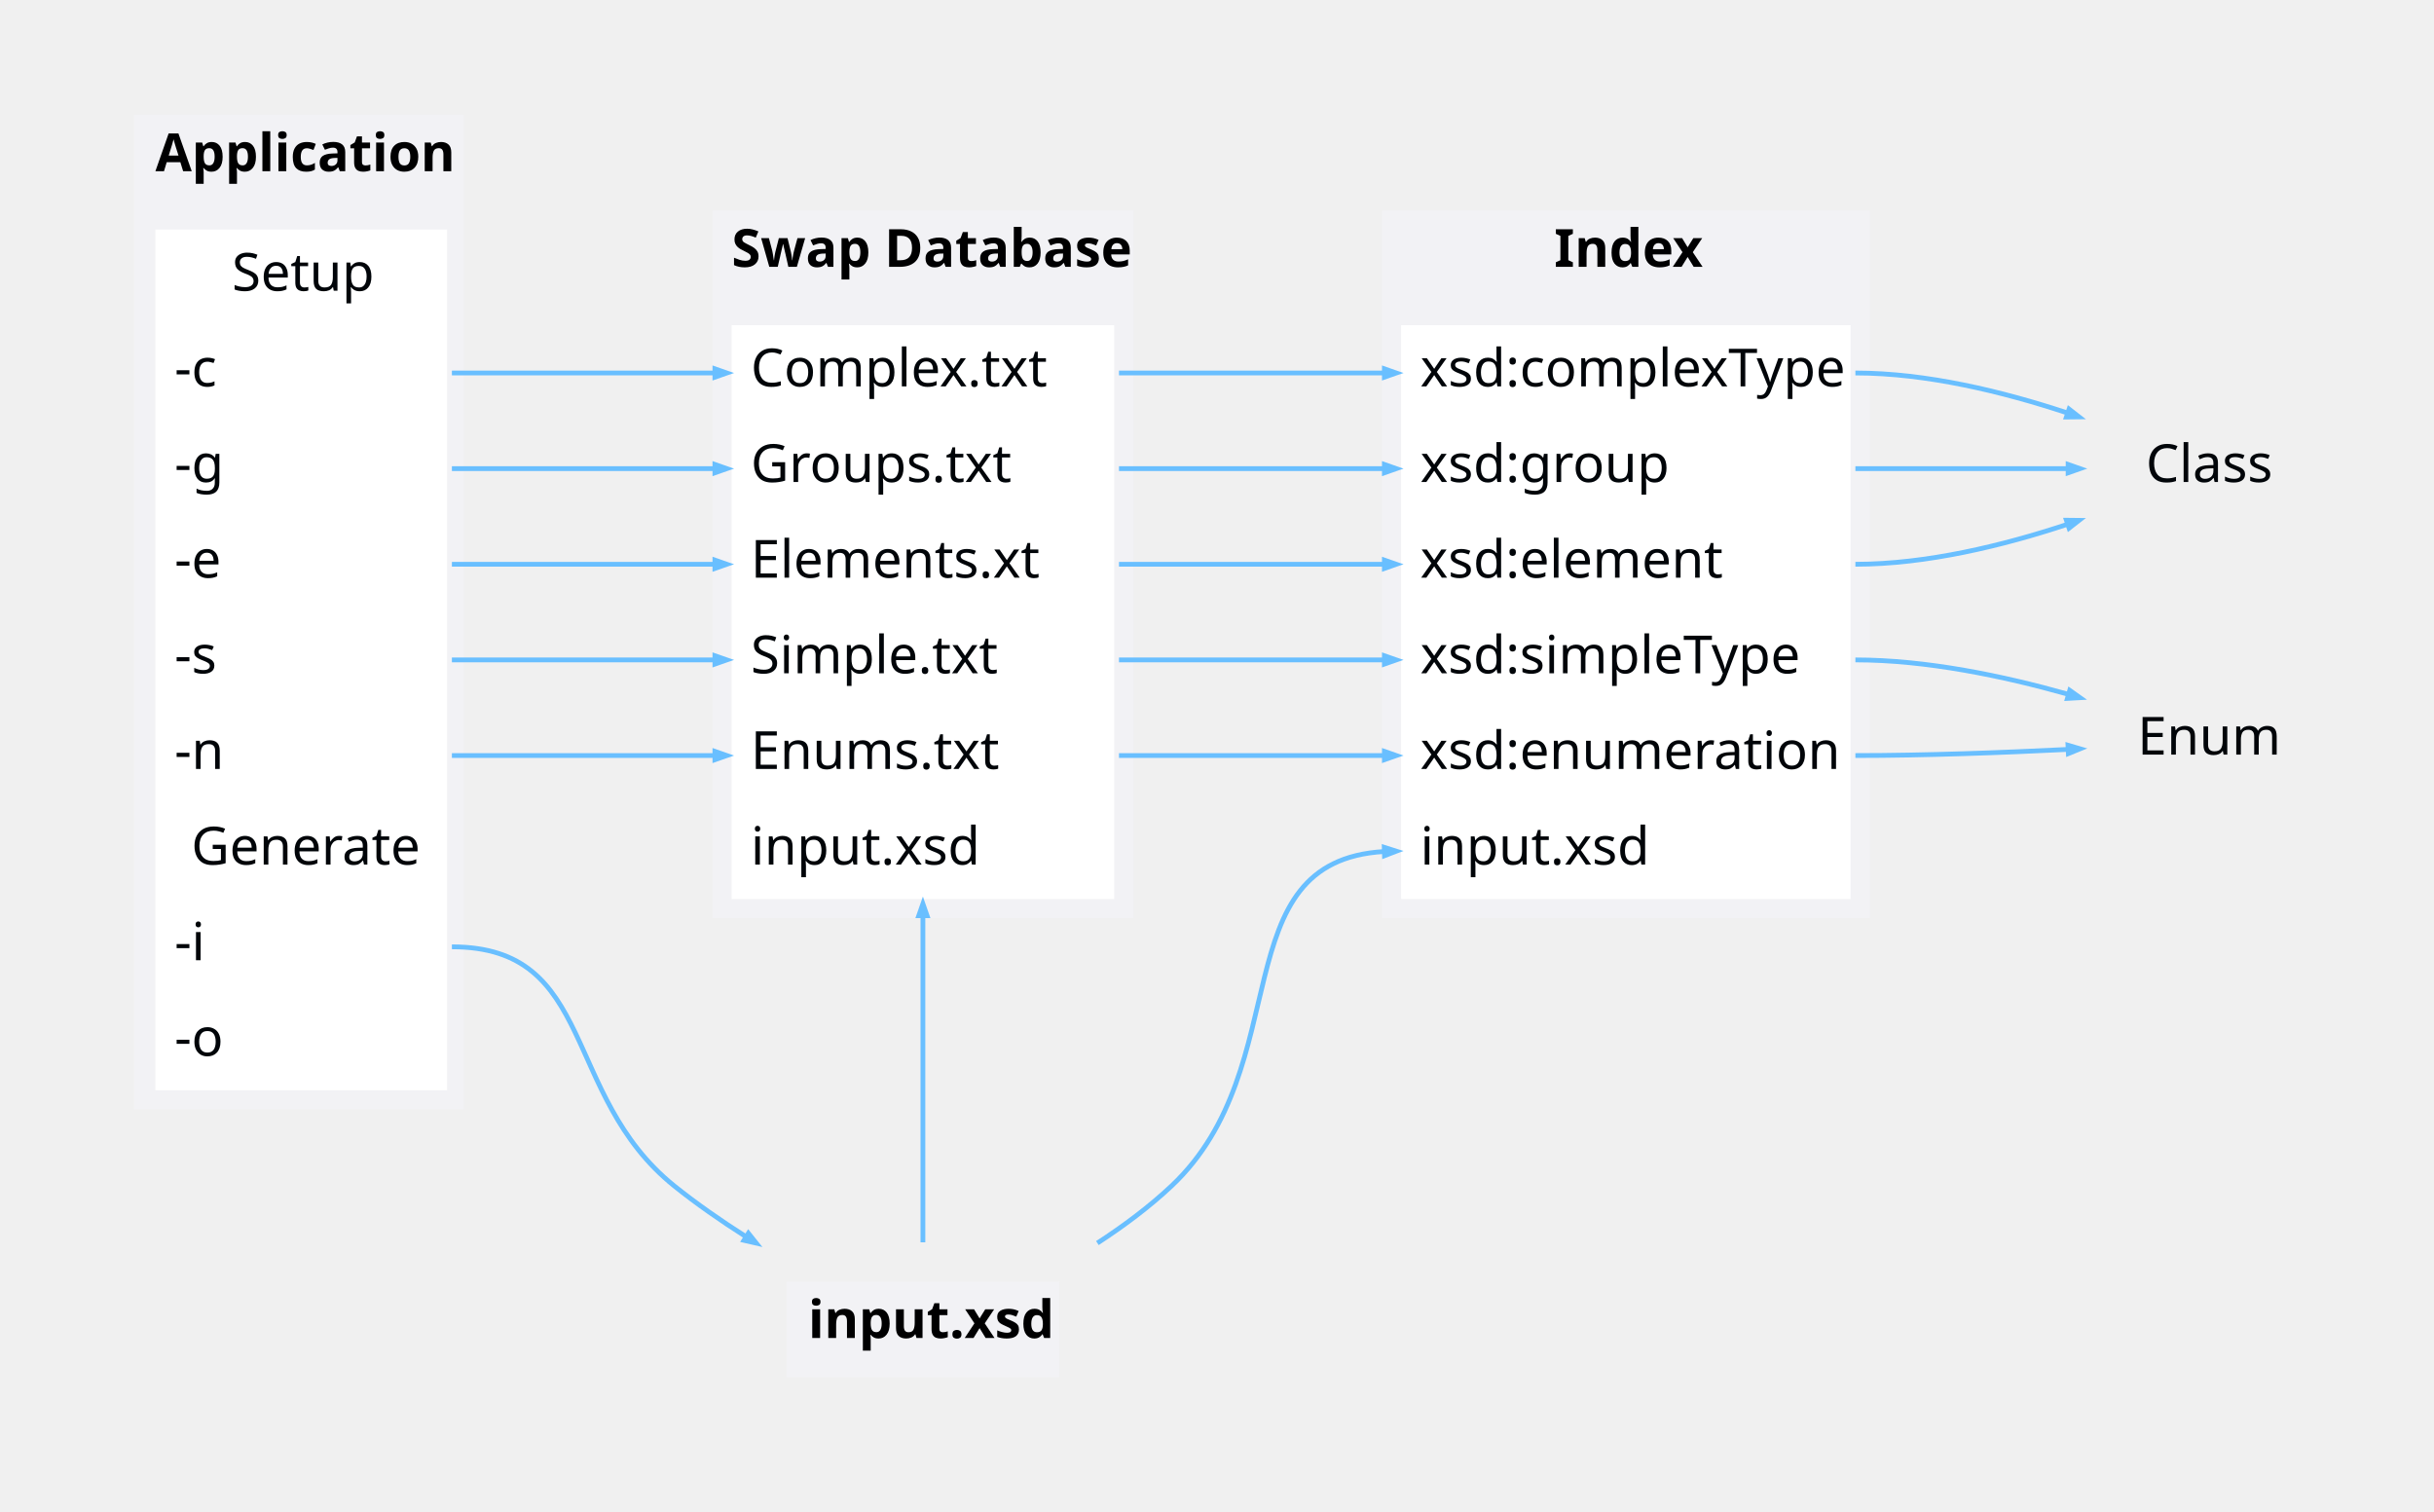
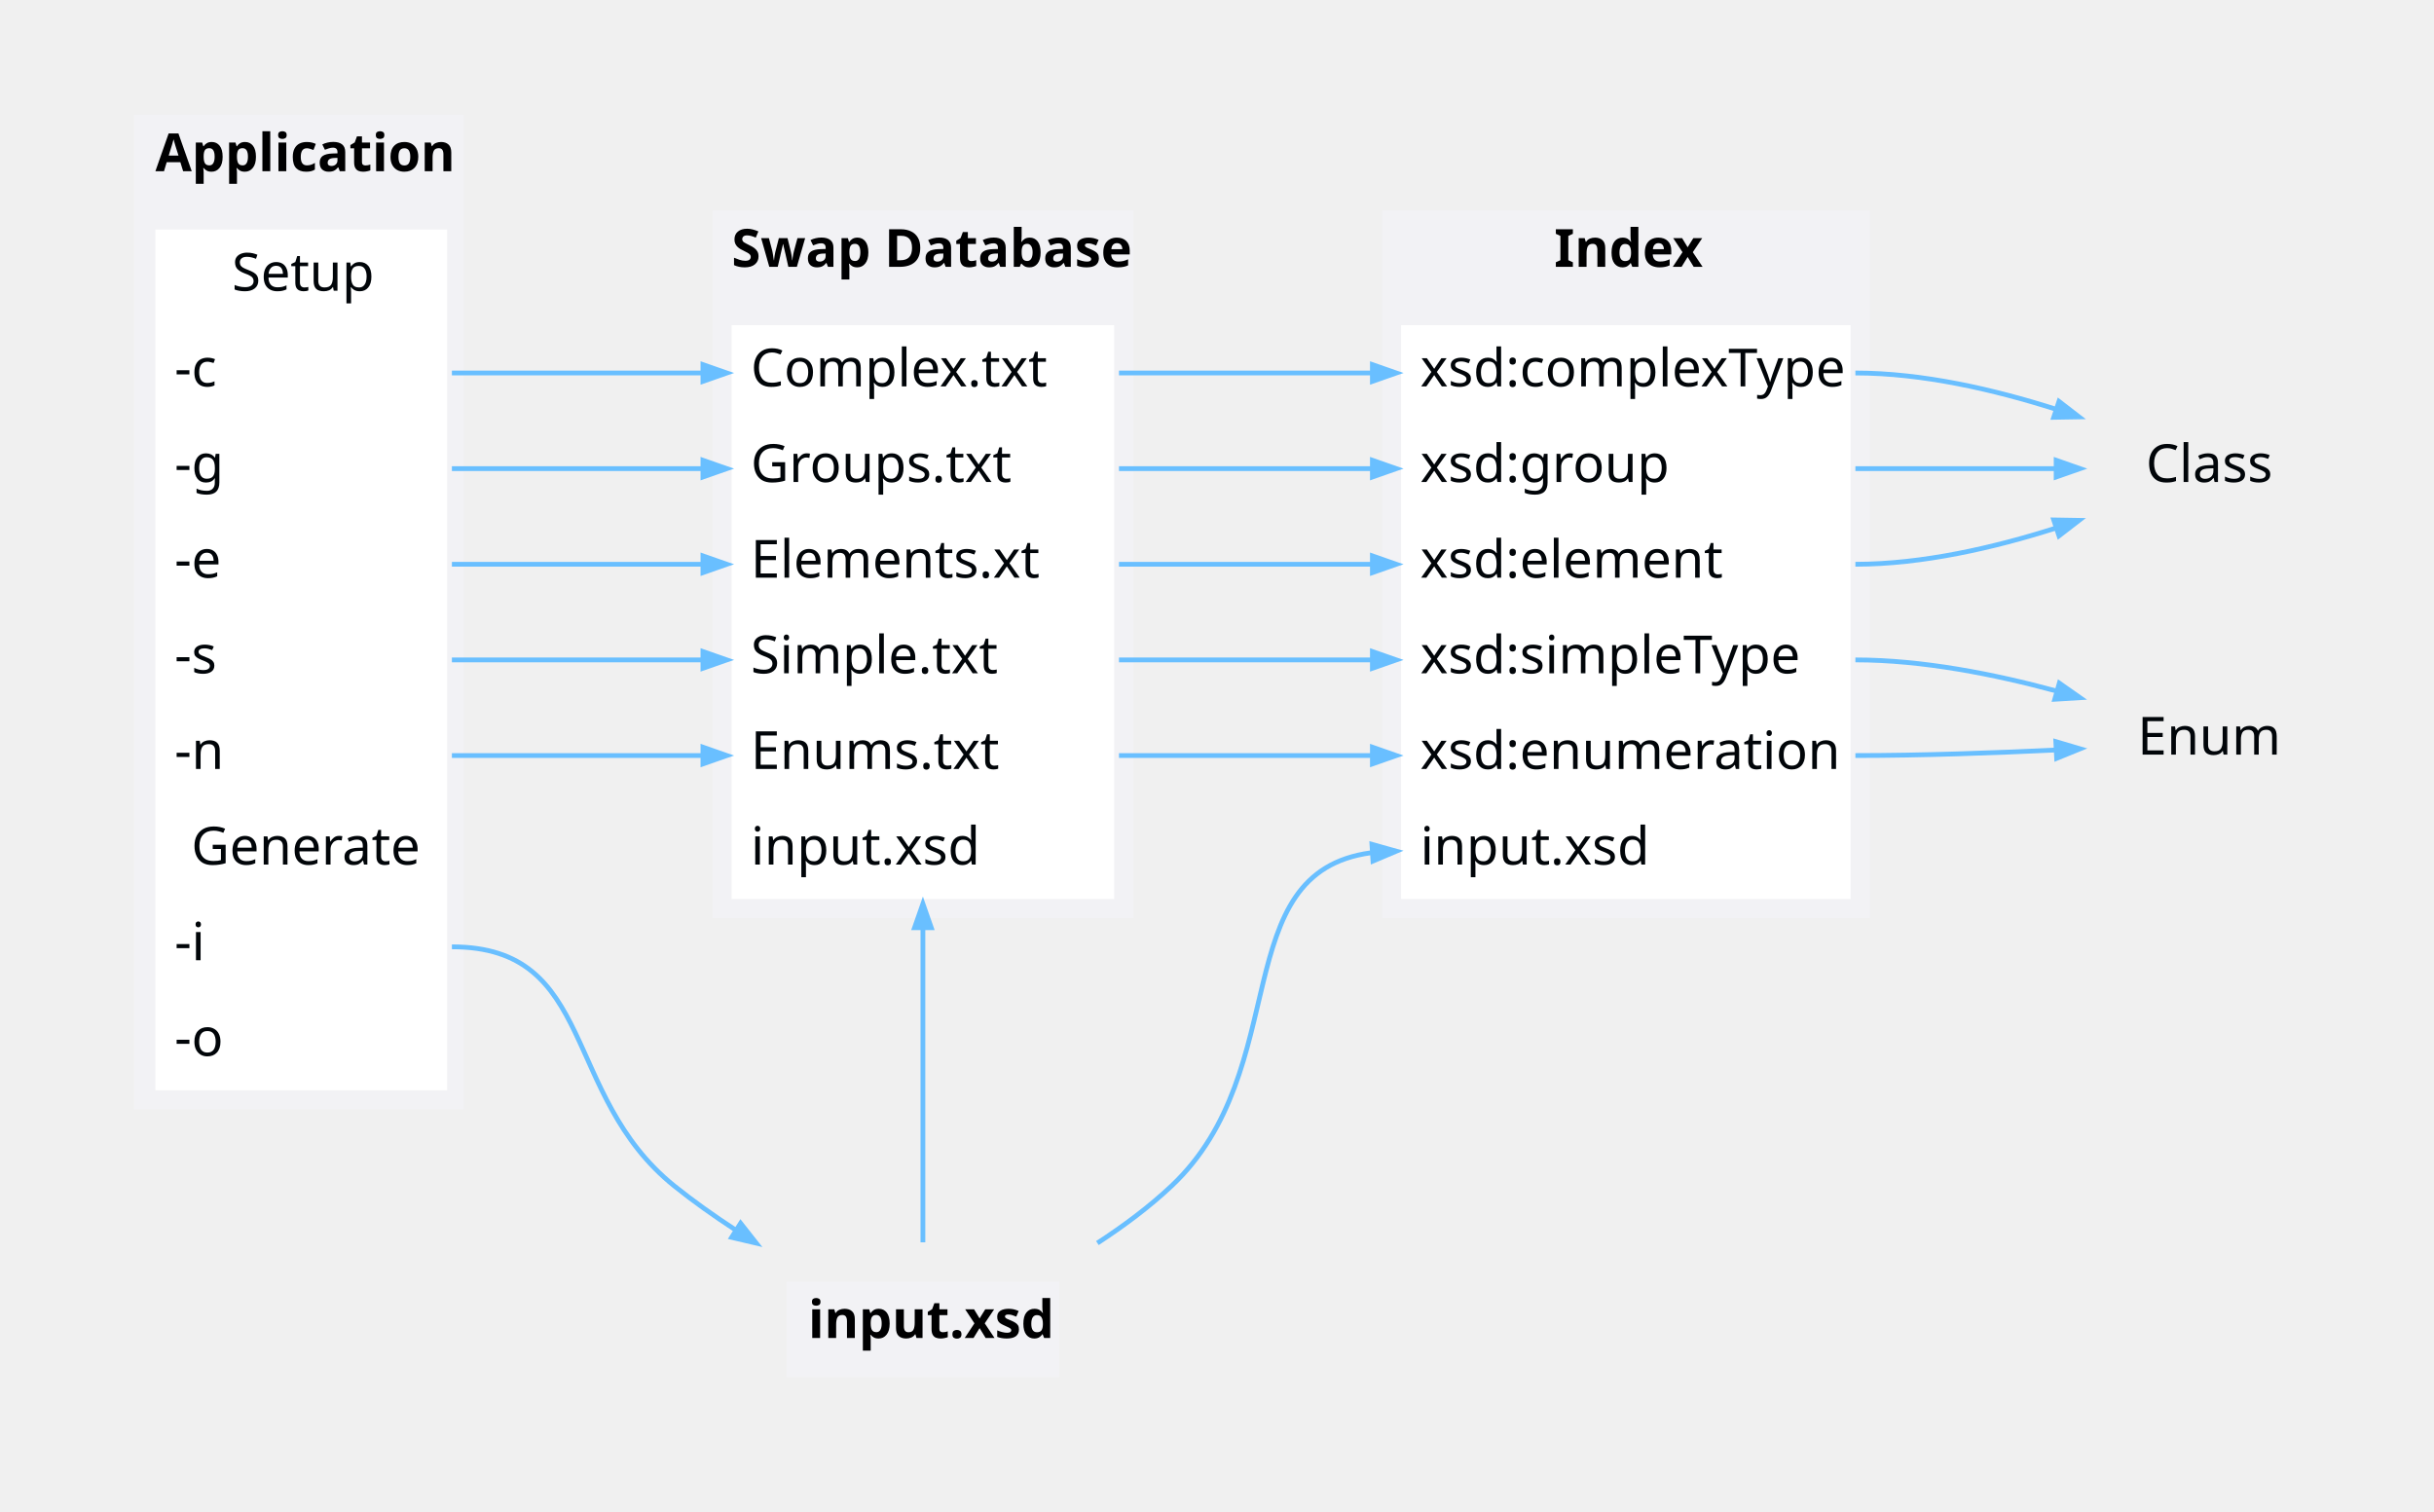
<svg xmlns="http://www.w3.org/2000/svg" width="509pt" height="316pt" viewBox="0.00 0.00 509.00 316.00">
  <g id="graph0" class="graph" transform="scale(1 1) rotate(0) translate(4 312)">
    <polygon fill="none" stroke="none" points="-4,4 -4,-312 505,-312 505,4 -4,4" />
    <g id="clust2" class="cluster">
      <polygon fill="none" stroke="none" points="144.5,-8 144.5,-60 233.5,-60 233.5,-8 144.5,-8" />
    </g>
    <g id="clust1" class="cluster">
      <polygon fill="none" stroke="none" points="8,-68 8,-300 493,-300 493,-68 8,-68" />
    </g>
    <g id="node1" class="node">
      <polygon fill="#f2f2f5" stroke="none" points="24,-80 24,-288 93,-288 93,-80 24,-80" />
      <text text-anchor="start" x="28.5" y="-276.2" font-family="Segoe UI" font-weight="bold" font-size="11.00" fill="#000001">Application</text>
      <polygon fill="#ffffff" stroke="none" points="28.5,-84 28.5,-264 89.5,-264 89.5,-84 28.5,-84" />
      <text text-anchor="start" x="44.5" y="-251.2" font-family="Segoe UI" font-size="11.00" fill="#010509">Setup</text>
      <text text-anchor="start" x="32.5" y="-231.2" font-family="Segoe UI" font-size="11.00" fill="#010509">-c</text>
      <text text-anchor="start" x="32.5" y="-211.2" font-family="Segoe UI" font-size="11.00" fill="#010509">-g</text>
      <text text-anchor="start" x="32.5" y="-191.2" font-family="Segoe UI" font-size="11.00" fill="#010509">-e</text>
      <text text-anchor="start" x="32.5" y="-171.2" font-family="Segoe UI" font-size="11.00" fill="#010509">-s</text>
      <text text-anchor="start" x="32.5" y="-151.2" font-family="Segoe UI" font-size="11.00" fill="#010509">-n</text>
      <text text-anchor="start" x="36" y="-131.2" font-family="Segoe UI" font-size="11.00" fill="#010509">Generate</text>
      <text text-anchor="start" x="32.5" y="-111.2" font-family="Segoe UI" font-size="11.00" fill="#010509">-i</text>
      <text text-anchor="start" x="32.5" y="-91.2" font-family="Segoe UI" font-size="11.00" fill="#010509">-o</text>
    </g>
    <g id="node2" class="node">
      <polygon fill="#f2f2f5" stroke="none" points="145,-120 145,-268 233,-268 233,-120 145,-120" />
      <text text-anchor="start" x="149" y="-256.2" font-family="Segoe UI" font-weight="bold" font-size="11.00" fill="#000001">Swap Database</text>
      <polygon fill="#ffffff" stroke="none" points="149,-124 149,-244 229,-244 229,-124 149,-124" />
      <text text-anchor="start" x="153" y="-231.2" font-family="Segoe UI" font-size="11.00" fill="#010509">Complex.txt</text>
      <text text-anchor="start" x="153" y="-211.2" font-family="Segoe UI" font-size="11.00" fill="#010509">Groups.txt</text>
      <text text-anchor="start" x="153" y="-191.2" font-family="Segoe UI" font-size="11.00" fill="#010509">Elements.xt</text>
      <text text-anchor="start" x="153" y="-171.2" font-family="Segoe UI" font-size="11.00" fill="#010509">Simple.txt</text>
      <text text-anchor="start" x="153" y="-151.2" font-family="Segoe UI" font-size="11.00" fill="#010509">Enums.txt</text>
      <text text-anchor="start" x="153" y="-131.2" font-family="Segoe UI" font-size="11.00" fill="#010509">input.xsd</text>
    </g>
    <g id="edge6" class="edge">
-       <path fill="none" stroke="#69bfff" d="M90.5,-234C115.157,-234 121.972,-234 145.374,-234" />
-       <polygon fill="#69bfff" stroke="#69bfff" points="145.5,-234.875 148,-234 145.5,-233.125 145.5,-234.875" />
+       <path fill="none" stroke="#69bfff" d="M90.5,-234C114.259,-234 121.451,-234 142.88,-234" />
+       <polygon fill="#69bfff" stroke="#69bfff" points="143,-235.75 148,-234 143,-232.25 143,-235.75" />
    </g>
    <g id="edge7" class="edge">
-       <path fill="none" stroke="#69bfff" d="M90.5,-174C115.157,-174 121.972,-174 145.374,-174" />
-       <polygon fill="#69bfff" stroke="#69bfff" points="145.5,-174.875 148,-174 145.5,-173.125 145.5,-174.875" />
+       <path fill="none" stroke="#69bfff" d="M90.5,-174C114.259,-174 121.451,-174 142.88,-174" />
+       <polygon fill="#69bfff" stroke="#69bfff" points="143,-175.75 148,-174 143,-172.25 143,-175.75" />
    </g>
    <g id="edge8" class="edge">
-       <path fill="none" stroke="#69bfff" d="M90.5,-194C115.157,-194 121.972,-194 145.374,-194" />
-       <polygon fill="#69bfff" stroke="#69bfff" points="145.5,-194.875 148,-194 145.5,-193.125 145.5,-194.875" />
+       <path fill="none" stroke="#69bfff" d="M90.5,-194C114.259,-194 121.451,-194 142.88,-194" />
+       <polygon fill="#69bfff" stroke="#69bfff" points="143,-195.75 148,-194 143,-192.25 143,-195.75" />
    </g>
    <g id="edge9" class="edge">
-       <path fill="none" stroke="#69bfff" d="M90.5,-154C115.157,-154 121.972,-154 145.374,-154" />
-       <polygon fill="#69bfff" stroke="#69bfff" points="145.5,-154.875 148,-154 145.5,-153.125 145.5,-154.875" />
+       <path fill="none" stroke="#69bfff" d="M90.5,-154C114.259,-154 121.451,-154 142.88,-154" />
+       <polygon fill="#69bfff" stroke="#69bfff" points="143,-155.75 148,-154 143,-152.25 143,-155.75" />
    </g>
    <g id="edge10" class="edge">
-       <path fill="none" stroke="#69bfff" d="M90.5,-214C115.157,-214 121.972,-214 145.374,-214" />
-       <polygon fill="#69bfff" stroke="#69bfff" points="145.5,-214.875 148,-214 145.5,-213.125 145.5,-214.875" />
+       <path fill="none" stroke="#69bfff" d="M90.5,-214C114.259,-214 121.451,-214 142.88,-214" />
+       <polygon fill="#69bfff" stroke="#69bfff" points="143,-215.75 148,-214 143,-212.25 143,-215.75" />
    </g>
    <g id="node6" class="node">
      <polygon fill="#f2f2f5" stroke="none" points="160.5,-24 160.5,-44 217.5,-44 217.5,-24 160.5,-24" />
      <text text-anchor="start" x="165" y="-32.2" font-family="Segoe UI" font-weight="bold" font-size="11.00" fill="#000001">input.xsd</text>
    </g>
    <g id="edge11" class="edge">
-       <path fill="none" stroke="#69bfff" d="M90.5,-114C120.847,-114 113.34,-83.004 137,-64 141.625,-60.285 146.759,-56.72 151.936,-53.425" />
-       <polygon fill="#69bfff" stroke="#69bfff" points="152.505,-54.101 154.157,-52.03 151.574,-52.619 152.505,-54.101" />
+       <path fill="none" stroke="#69bfff" d="M90.5,-114C120.847,-114 113.34,-83.004 137,-64 140.964,-60.816 145.302,-57.741 149.722,-54.853" />
+       <polygon fill="#69bfff" stroke="#69bfff" points="150.878,-56.191 154.157,-52.03 148.999,-53.239 150.878,-56.191" />
    </g>
    <g id="node3" class="node">
      <polygon fill="#f2f2f5" stroke="none" points="285,-120 285,-268 387,-268 387,-120 285,-120" />
      <text text-anchor="start" x="321" y="-256.2" font-family="Segoe UI" font-weight="bold" font-size="11.00" fill="#000001">Index</text>
      <polygon fill="#ffffff" stroke="none" points="289,-124 289,-244 383,-244 383,-124 289,-124" />
      <text text-anchor="start" x="293" y="-231.2" font-family="Segoe UI" font-size="11.00" fill="#010509">xsd:complexType</text>
      <text text-anchor="start" x="293" y="-211.2" font-family="Segoe UI" font-size="11.00" fill="#010509">xsd:group</text>
      <text text-anchor="start" x="293" y="-191.2" font-family="Segoe UI" font-size="11.00" fill="#010509">xsd:element</text>
      <text text-anchor="start" x="293" y="-171.2" font-family="Segoe UI" font-size="11.00" fill="#010509">xsd:simpleType</text>
      <text text-anchor="start" x="293" y="-151.2" font-family="Segoe UI" font-size="11.00" fill="#010509">xsd:enumeration</text>
      <text text-anchor="start" x="293" y="-131.2" font-family="Segoe UI" font-size="11.00" fill="#010509">input.xsd</text>
    </g>
    <g id="edge12" class="edge">
-       <path fill="none" stroke="#69bfff" d="M230,-234C254.872,-234 261.745,-234 285.351,-234" />
-       <polygon fill="#69bfff" stroke="#69bfff" points="285.5,-234.875 288,-234 285.5,-233.125 285.5,-234.875" />
+       <path fill="none" stroke="#69bfff" d="M230,-234C253.965,-234 261.22,-234 282.836,-234" />
+       <polygon fill="#69bfff" stroke="#69bfff" points="283,-235.75 288,-234 283,-232.25 283,-235.75" />
    </g>
    <g id="edge13" class="edge">
-       <path fill="none" stroke="#69bfff" d="M230,-174C254.872,-174 261.745,-174 285.351,-174" />
-       <polygon fill="#69bfff" stroke="#69bfff" points="285.5,-174.875 288,-174 285.5,-173.125 285.5,-174.875" />
+       <path fill="none" stroke="#69bfff" d="M230,-174C253.965,-174 261.22,-174 282.836,-174" />
+       <polygon fill="#69bfff" stroke="#69bfff" points="283,-175.75 288,-174 283,-172.25 283,-175.75" />
    </g>
    <g id="edge14" class="edge">
-       <path fill="none" stroke="#69bfff" d="M230,-194C254.872,-194 261.745,-194 285.351,-194" />
-       <polygon fill="#69bfff" stroke="#69bfff" points="285.5,-194.875 288,-194 285.5,-193.125 285.5,-194.875" />
+       <path fill="none" stroke="#69bfff" d="M230,-194C253.965,-194 261.22,-194 282.836,-194" />
+       <polygon fill="#69bfff" stroke="#69bfff" points="283,-195.75 288,-194 283,-192.25 283,-195.75" />
    </g>
    <g id="edge15" class="edge">
-       <path fill="none" stroke="#69bfff" d="M230,-154C254.872,-154 261.745,-154 285.351,-154" />
-       <polygon fill="#69bfff" stroke="#69bfff" points="285.5,-154.875 288,-154 285.5,-153.125 285.5,-154.875" />
+       <path fill="none" stroke="#69bfff" d="M230,-154C253.965,-154 261.22,-154 282.836,-154" />
+       <polygon fill="#69bfff" stroke="#69bfff" points="283,-155.75 288,-154 283,-152.25 283,-155.75" />
    </g>
    <g id="edge16" class="edge">
-       <path fill="none" stroke="#69bfff" d="M230,-214C254.872,-214 261.745,-214 285.351,-214" />
-       <polygon fill="#69bfff" stroke="#69bfff" points="285.5,-214.875 288,-214 285.5,-213.125 285.5,-214.875" />
+       <path fill="none" stroke="#69bfff" d="M230,-214C253.965,-214 261.22,-214 282.836,-214" />
+       <polygon fill="#69bfff" stroke="#69bfff" points="283,-215.75 288,-214 283,-212.25 283,-215.75" />
    </g>
    <g id="node4" class="node">
      <text text-anchor="middle" x="458" y="-211.2" font-family="Segoe UI" font-size="11.00" fill="#010509">Class</text>
    </g>
    <g id="edge1" class="edge">
-       <path fill="none" stroke="#69bfff" d="M384,-234C398.906,-234 414.936,-230.073 428.166,-225.699" />
-       <polygon fill="#69bfff" stroke="#69bfff" points="428.685,-226.448 430.774,-224.819 428.125,-224.79 428.685,-226.448" />
+       <path fill="none" stroke="#69bfff" d="M384,-234C398.037,-234 413.07,-230.518 425.823,-226.459" />
+       <polygon fill="#69bfff" stroke="#69bfff" points="426.578,-228.053 430.774,-224.819 425.477,-224.73 426.578,-228.053" />
    </g>
    <g id="edge2" class="edge">
-       <path fill="none" stroke="#69bfff" d="M384,-214C398.614,-214 414.874,-214 428.332,-214" />
-       <polygon fill="#69bfff" stroke="#69bfff" points="428.485,-214.875 430.985,-214 428.485,-213.125 428.485,-214.875" />
+       <path fill="none" stroke="#69bfff" d="M384,-214C397.762,-214 412.983,-214 425.949,-214" />
+       <polygon fill="#69bfff" stroke="#69bfff" points="425.985,-215.75 430.985,-214 425.985,-212.25 425.985,-215.75" />
    </g>
    <g id="edge3" class="edge">
-       <path fill="none" stroke="#69bfff" d="M384,-194C398.906,-194 414.936,-197.927 428.166,-202.301" />
-       <polygon fill="#69bfff" stroke="#69bfff" points="428.125,-203.21 430.774,-203.181 428.685,-201.552 428.125,-203.21" />
+       <path fill="none" stroke="#69bfff" d="M384,-194C398.037,-194 413.07,-197.482 425.823,-201.541" />
+       <polygon fill="#69bfff" stroke="#69bfff" points="425.477,-203.27 430.774,-203.181 426.578,-199.947 425.477,-203.27" />
    </g>
    <g id="node5" class="node">
      <text text-anchor="middle" x="458" y="-154.2" font-family="Segoe UI" font-size="11.00" fill="#010509">Enum</text>
    </g>
    <g id="edge4" class="edge">
-       <path fill="none" stroke="#69bfff" d="M384,-174C398.883,-174 415.039,-170.607 428.359,-166.852" />
-       <polygon fill="#69bfff" stroke="#69bfff" points="428.824,-167.629 430.985,-166.097 428.34,-165.947 428.824,-167.629" />
+       <path fill="none" stroke="#69bfff" d="M384,-174C398.015,-174 413.159,-170.991 426,-167.505" />
+       <polygon fill="#69bfff" stroke="#69bfff" points="426.648,-169.14 430.985,-166.097 425.697,-165.772 426.648,-169.14" />
    </g>
    <g id="edge5" class="edge">
-       <path fill="none" stroke="#69bfff" d="M384,-154C398.627,-154 414.888,-154.609 428.343,-155.278" />
-       <polygon fill="#69bfff" stroke="#69bfff" points="428.455,-156.159 430.996,-155.412 428.543,-154.412 428.455,-156.159" />
+       <path fill="none" stroke="#69bfff" d="M384,-154C397.773,-154 412.996,-154.54 425.961,-155.161" />
+       <polygon fill="#69bfff" stroke="#69bfff" points="425.915,-156.911 430.996,-155.412 426.089,-153.415 425.915,-156.911" />
    </g>
    <g id="edge17" class="edge">
-       <path fill="none" stroke="#69bfff" d="M189,-120.392C189,-96.415 189,-69.315 189,-52.2" />
-       <polygon fill="#69bfff" stroke="#69bfff" points="188.125,-120.5 189,-123 189.875,-120.5 188.125,-120.5" />
+       <path fill="none" stroke="#69bfff" d="M189,-117.759C189,-94.453 189,-68.691 189,-52.2" />
+       <polygon fill="#69bfff" stroke="#69bfff" points="187.25,-118 189,-123 190.75,-118 187.25,-118" />
    </g>
    <g id="edge18" class="edge">
-       <path fill="none" stroke="#69bfff" d="M225.488,-52.049C230.983,-55.621 236.364,-59.633 241,-64 267.636,-89.094 251.334,-131.934 285.455,-133.928" />
-       <polygon fill="#69bfff" stroke="#69bfff" points="285.476,-134.804 288,-134 285.526,-133.054 285.476,-134.804" />
+       <path fill="none" stroke="#69bfff" d="M225.488,-52.049C230.983,-55.621 236.364,-59.633 241,-64 266.89,-88.392 252.213,-129.548 282.705,-133.665" />
+       <polygon fill="#69bfff" stroke="#69bfff" points="282.9,-135.431 288,-134 283.12,-131.938 282.9,-135.431" />
    </g>
  </g>
</svg>
